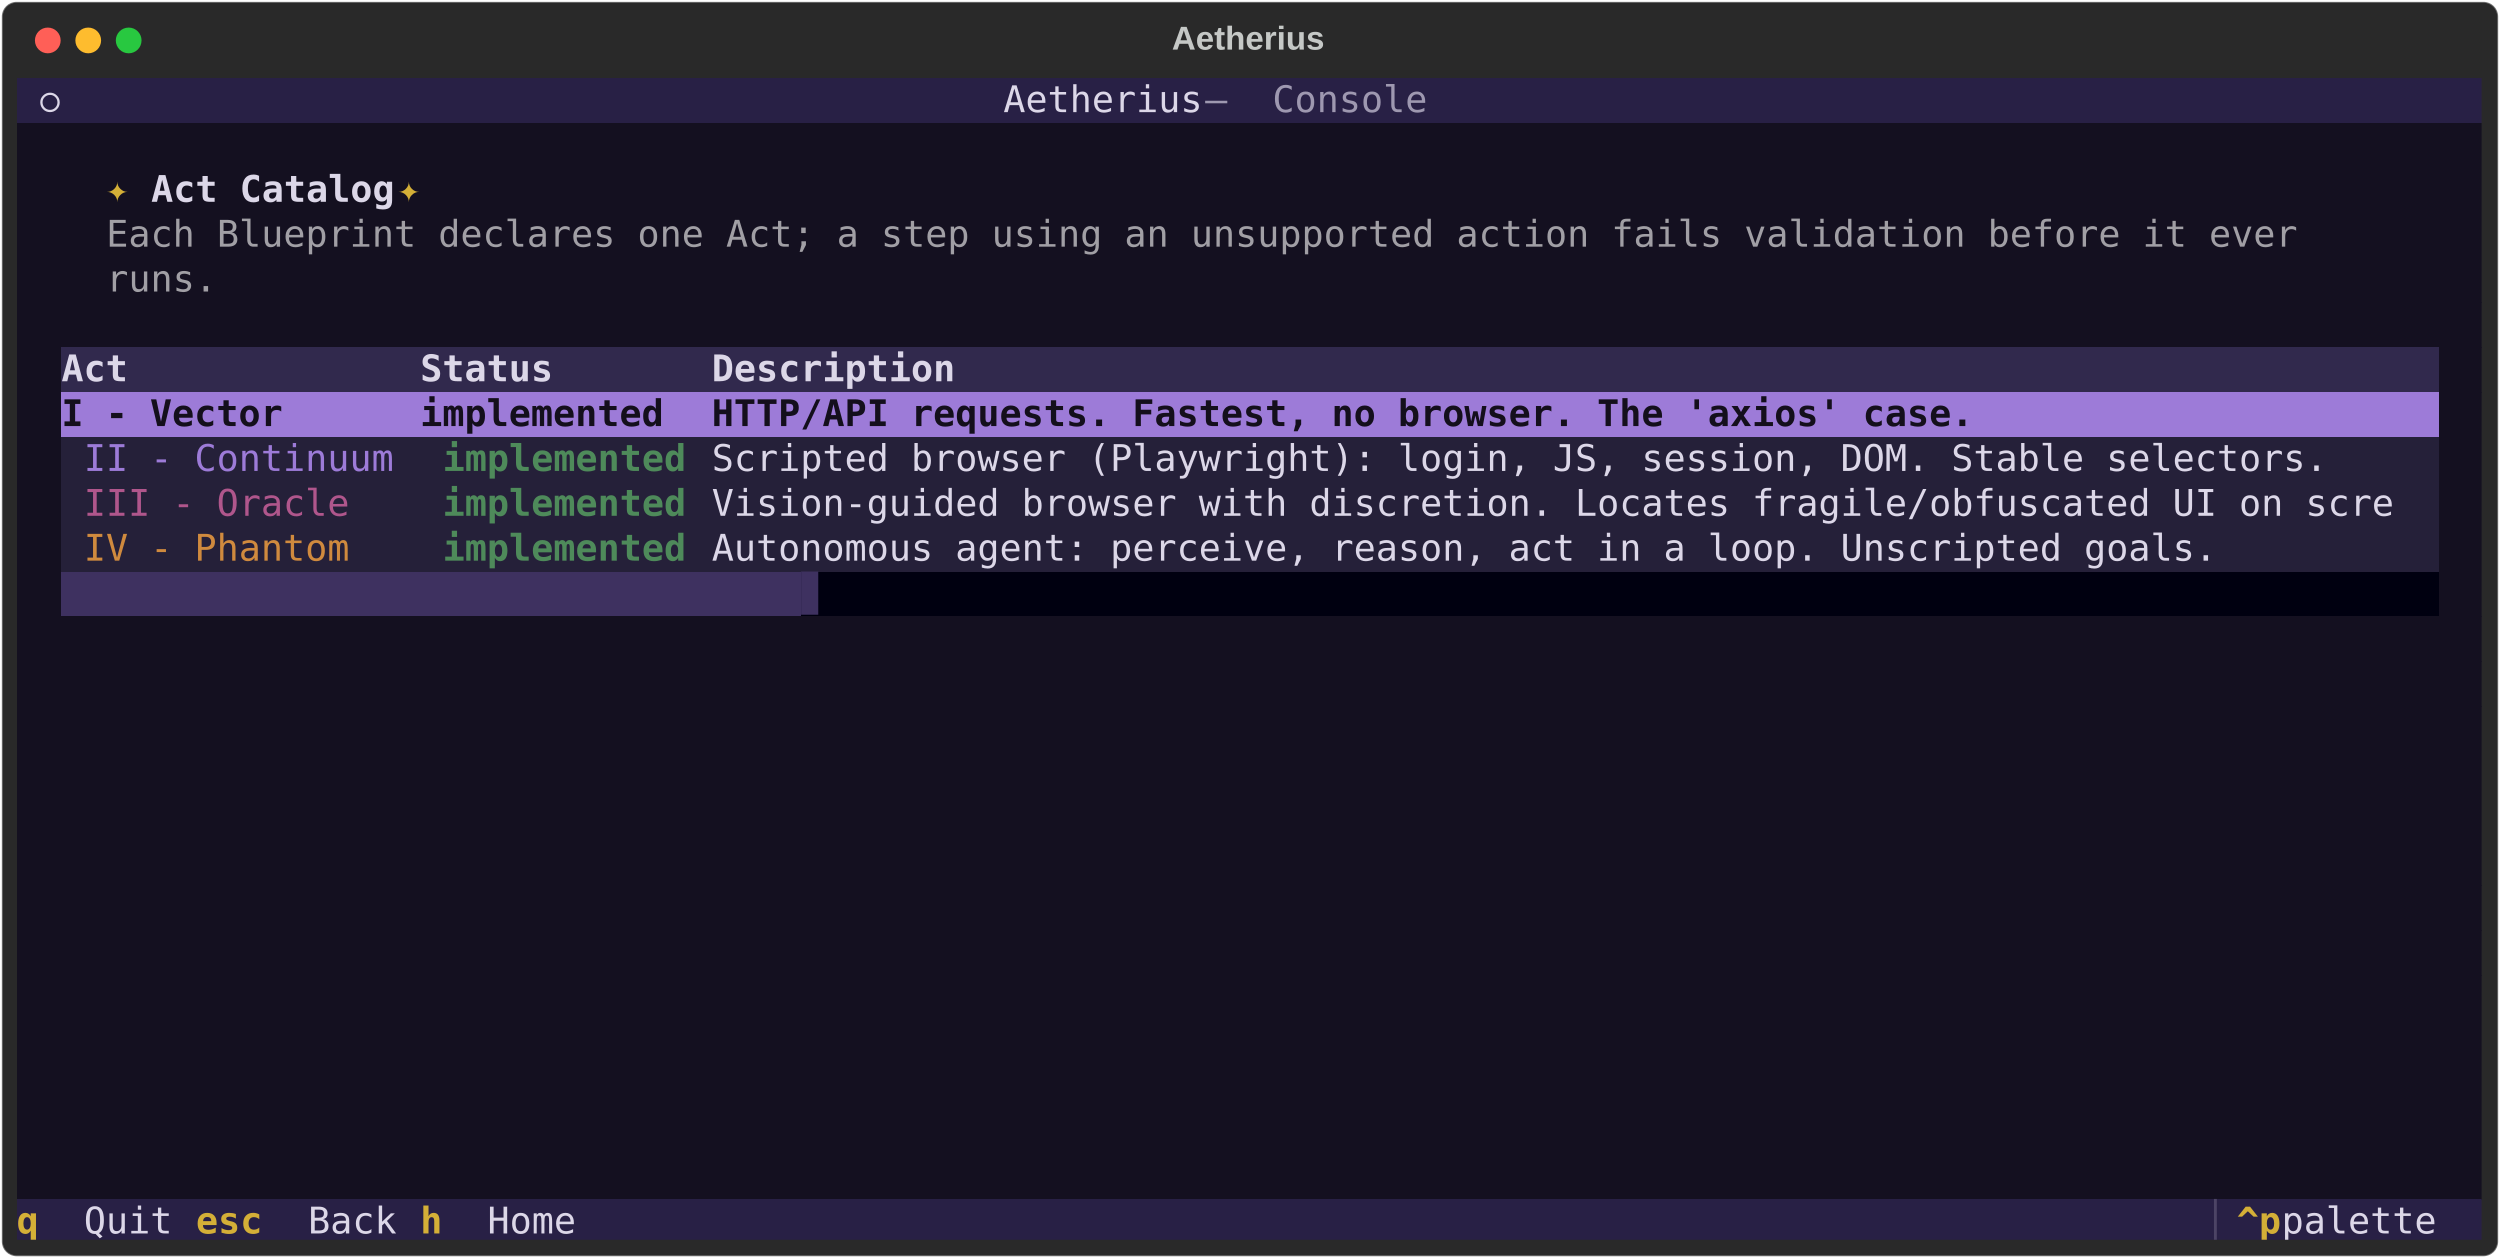
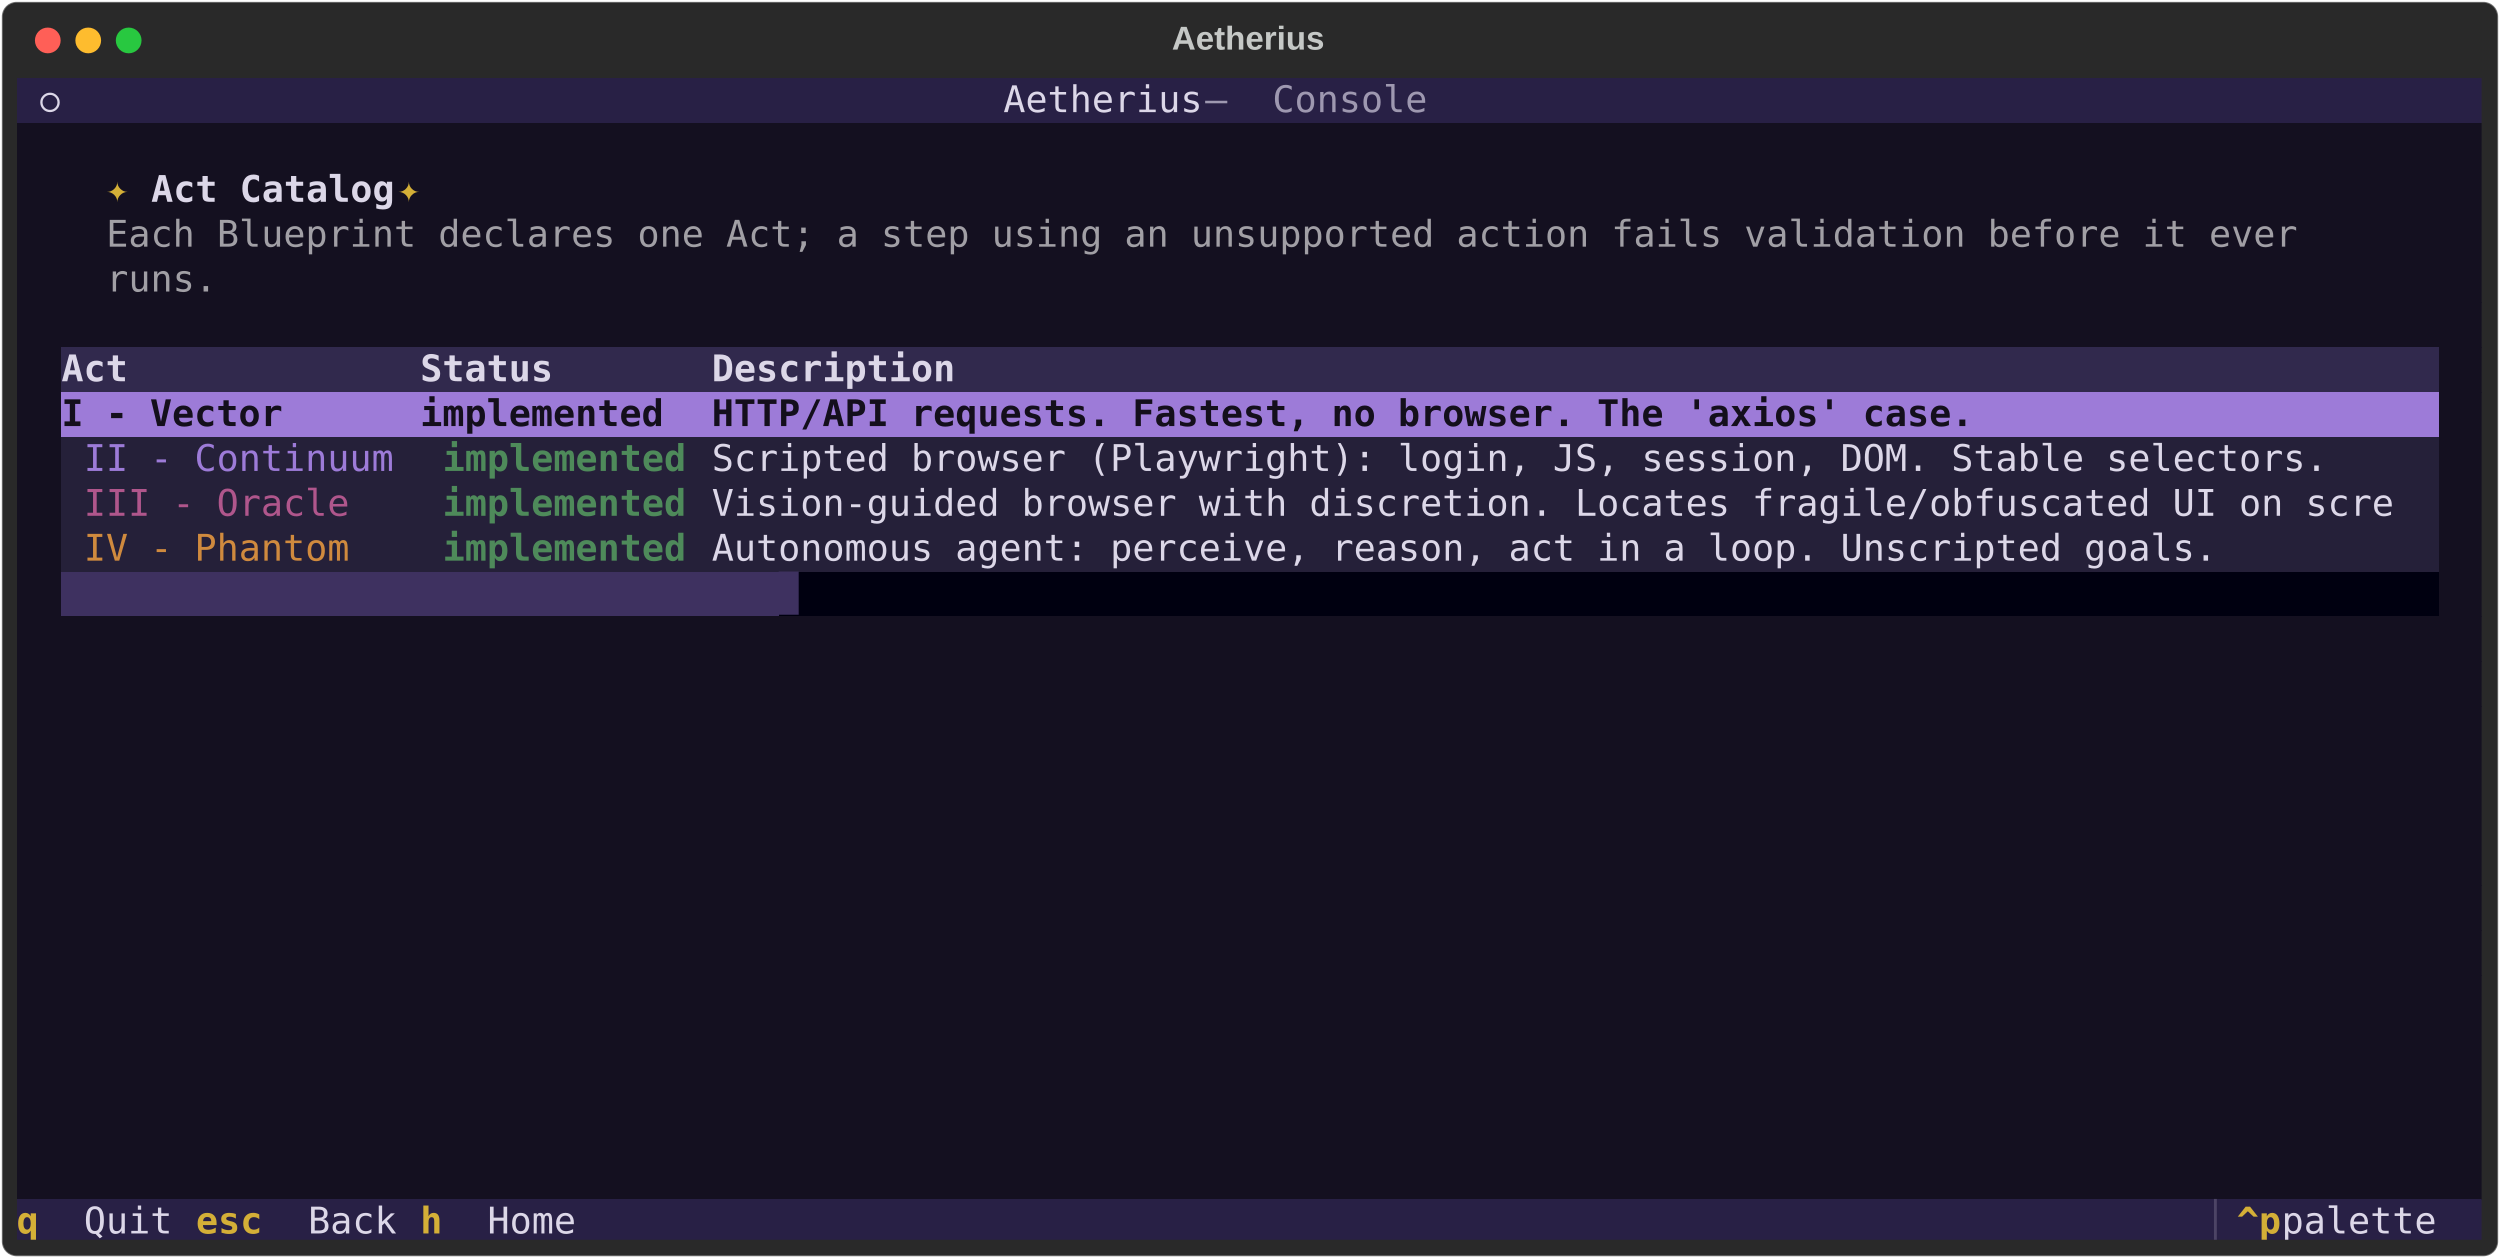
<svg xmlns="http://www.w3.org/2000/svg" class="rich-terminal" viewBox="0 0 1360 684.4">
  <style>

    
    

    .terminal-catalog-matrix {
        font-family: Fira Code, monospace;
        font-size: 20px;
        line-height: 24.4px;
        font-variant-east-asian: full-width;
    }

    .terminal-catalog-title {
        font-size: 18px;
        font-weight: bold;
        font-family: arial;
    }

    .terminal-catalog-r1 { fill: #c5c8c6 }
.terminal-catalog-r2 { fill: #dcd7e8 }
.terminal-catalog-r3 { fill: #9e98b0 }
.terminal-catalog-r4 { fill: #d4af37;font-weight: bold }
.terminal-catalog-r5 { fill: #dcd7e8;font-weight: bold }
.terminal-catalog-r6 { fill: #a19fa5 }
.terminal-catalog-r7 { fill: #140f1c;font-weight: bold }
.terminal-catalog-r8 { fill: #9d7bd8 }
.terminal-catalog-r9 { fill: #4e8a5a;font-weight: bold }
.terminal-catalog-r10 { fill: #b0568c }
.terminal-catalog-r11 { fill: #d08a3e }
.terminal-catalog-r12 { fill: #252039 }
.terminal-catalog-r13 { fill: #3e3160 }
.terminal-catalog-r14 { fill: #4c4465 }
    </style>
  <defs>
    <clipPath id="terminal-catalog-clip-terminal">
      <rect x="0" y="0" width="1341.0" height="633.4" />
    </clipPath>
    <clipPath id="terminal-catalog-line-0">
      <rect x="0" y="1.5" width="1342" height="24.65" />
    </clipPath>
    <clipPath id="terminal-catalog-line-1">
      <rect x="0" y="25.9" width="1342" height="24.65" />
    </clipPath>
    <clipPath id="terminal-catalog-line-2">
      <rect x="0" y="50.3" width="1342" height="24.65" />
    </clipPath>
    <clipPath id="terminal-catalog-line-3">
      <rect x="0" y="74.7" width="1342" height="24.65" />
    </clipPath>
    <clipPath id="terminal-catalog-line-4">
      <rect x="0" y="99.1" width="1342" height="24.65" />
    </clipPath>
    <clipPath id="terminal-catalog-line-5">
      <rect x="0" y="123.5" width="1342" height="24.65" />
    </clipPath>
    <clipPath id="terminal-catalog-line-6">
      <rect x="0" y="147.9" width="1342" height="24.65" />
    </clipPath>
    <clipPath id="terminal-catalog-line-7">
      <rect x="0" y="172.3" width="1342" height="24.65" />
    </clipPath>
    <clipPath id="terminal-catalog-line-8">
      <rect x="0" y="196.7" width="1342" height="24.65" />
    </clipPath>
    <clipPath id="terminal-catalog-line-9">
      <rect x="0" y="221.1" width="1342" height="24.65" />
    </clipPath>
    <clipPath id="terminal-catalog-line-10">
      <rect x="0" y="245.5" width="1342" height="24.65" />
    </clipPath>
    <clipPath id="terminal-catalog-line-11">
      <rect x="0" y="269.9" width="1342" height="24.65" />
    </clipPath>
    <clipPath id="terminal-catalog-line-12">
      <rect x="0" y="294.3" width="1342" height="24.65" />
    </clipPath>
    <clipPath id="terminal-catalog-line-13">
      <rect x="0" y="318.7" width="1342" height="24.65" />
    </clipPath>
    <clipPath id="terminal-catalog-line-14">
      <rect x="0" y="343.1" width="1342" height="24.65" />
    </clipPath>
    <clipPath id="terminal-catalog-line-15">
      <rect x="0" y="367.5" width="1342" height="24.65" />
    </clipPath>
    <clipPath id="terminal-catalog-line-16">
      <rect x="0" y="391.9" width="1342" height="24.65" />
    </clipPath>
    <clipPath id="terminal-catalog-line-17">
      <rect x="0" y="416.3" width="1342" height="24.65" />
    </clipPath>
    <clipPath id="terminal-catalog-line-18">
      <rect x="0" y="440.7" width="1342" height="24.65" />
    </clipPath>
    <clipPath id="terminal-catalog-line-19">
      <rect x="0" y="465.1" width="1342" height="24.65" />
    </clipPath>
    <clipPath id="terminal-catalog-line-20">
      <rect x="0" y="489.5" width="1342" height="24.65" />
    </clipPath>
    <clipPath id="terminal-catalog-line-21">
      <rect x="0" y="513.9" width="1342" height="24.65" />
    </clipPath>
    <clipPath id="terminal-catalog-line-22">
      <rect x="0" y="538.3" width="1342" height="24.65" />
    </clipPath>
    <clipPath id="terminal-catalog-line-23">
      <rect x="0" y="562.7" width="1342" height="24.65" />
    </clipPath>
    <clipPath id="terminal-catalog-line-24">
      <rect x="0" y="587.1" width="1342" height="24.65" />
    </clipPath>
  </defs>
  <rect fill="#292929" stroke="rgba(255,255,255,0.35)" stroke-width="1" x="1" y="1" width="1358" height="682.4" rx="8" />
  <text class="terminal-catalog-title" fill="#c5c8c6" text-anchor="middle" x="679" y="27">Aetherius</text>
  <g transform="translate(26,22)">
    <circle cx="0" cy="0" r="7" fill="#ff5f57" />
    <circle cx="22" cy="0" r="7" fill="#febc2e" />
    <circle cx="44" cy="0" r="7" fill="#28c840" />
  </g>
  <g transform="translate(9, 41)" clip-path="url(#terminal-catalog-clip-terminal)">
    <rect fill="#282045" x="0" y="1.5" width="12.2" height="24.65" shape-rendering="crispEdges" />
    <rect fill="#282045" x="12.2" y="1.5" width="12.2" height="24.65" shape-rendering="crispEdges" />
    <rect fill="#282045" x="24.4" y="1.5" width="61" height="24.65" shape-rendering="crispEdges" />
    <rect fill="#282045" x="85.4" y="1.5" width="12.2" height="24.65" shape-rendering="crispEdges" />
    <rect fill="#282045" x="97.6" y="1.5" width="439.2" height="24.65" shape-rendering="crispEdges" />
    <rect fill="#282045" x="536.8" y="1.5" width="109.8" height="24.65" shape-rendering="crispEdges" />
    <rect fill="#282045" x="646.6" y="1.5" width="36.6" height="24.65" shape-rendering="crispEdges" />
    <rect fill="#282045" x="683.2" y="1.5" width="85.4" height="24.65" shape-rendering="crispEdges" />
    <rect fill="#282045" x="768.6" y="1.5" width="451.4" height="24.65" shape-rendering="crispEdges" />
    <rect fill="#282045" x="1220" y="1.5" width="12.2" height="24.65" shape-rendering="crispEdges" />
    <rect fill="#282045" x="1232.2" y="1.5" width="0" height="24.65" shape-rendering="crispEdges" />
    <rect fill="#282045" x="1232.2" y="1.5" width="97.6" height="24.65" shape-rendering="crispEdges" />
    <rect fill="#282045" x="1329.8" y="1.5" width="12.2" height="24.65" shape-rendering="crispEdges" />
    <rect fill="#141020" x="0" y="25.9" width="24.4" height="24.65" shape-rendering="crispEdges" />
    <rect fill="#141020" x="24.4" y="25.9" width="1293.2" height="24.65" shape-rendering="crispEdges" />
    <rect fill="#141020" x="1317.6" y="25.9" width="24.4" height="24.65" shape-rendering="crispEdges" />
    <rect fill="#141020" x="0" y="50.3" width="24.4" height="24.65" shape-rendering="crispEdges" />
    <rect fill="#141020" x="24.4" y="50.3" width="24.4" height="24.65" shape-rendering="crispEdges" />
    <rect fill="#141020" x="48.8" y="50.3" width="24.4" height="24.65" shape-rendering="crispEdges" />
    <rect fill="#141020" x="73.2" y="50.3" width="134.2" height="24.65" shape-rendering="crispEdges" />
    <rect fill="#141020" x="207.4" y="50.3" width="24.4" height="24.65" shape-rendering="crispEdges" />
    <rect fill="#141020" x="231.8" y="50.3" width="1061.4" height="24.65" shape-rendering="crispEdges" />
    <rect fill="#141020" x="1293.2" y="50.3" width="24.4" height="24.65" shape-rendering="crispEdges" />
    <rect fill="#141020" x="1317.6" y="50.3" width="24.4" height="24.65" shape-rendering="crispEdges" />
    <rect fill="#141020" x="0" y="74.7" width="24.4" height="24.65" shape-rendering="crispEdges" />
    <rect fill="#141020" x="24.4" y="74.7" width="24.4" height="24.65" shape-rendering="crispEdges" />
    <rect fill="#141020" x="48.8" y="74.7" width="1207.8" height="24.65" shape-rendering="crispEdges" />
    <rect fill="#141020" x="1256.6" y="74.7" width="36.6" height="24.65" shape-rendering="crispEdges" />
    <rect fill="#141020" x="1293.2" y="74.7" width="24.4" height="24.65" shape-rendering="crispEdges" />
    <rect fill="#141020" x="1317.6" y="74.7" width="24.4" height="24.65" shape-rendering="crispEdges" />
    <rect fill="#141020" x="0" y="99.1" width="24.4" height="24.65" shape-rendering="crispEdges" />
    <rect fill="#141020" x="24.4" y="99.1" width="24.4" height="24.65" shape-rendering="crispEdges" />
    <rect fill="#141020" x="48.8" y="99.1" width="61" height="24.65" shape-rendering="crispEdges" />
    <rect fill="#141020" x="109.8" y="99.1" width="1183.4" height="24.65" shape-rendering="crispEdges" />
    <rect fill="#141020" x="1293.2" y="99.1" width="24.4" height="24.65" shape-rendering="crispEdges" />
    <rect fill="#141020" x="1317.6" y="99.1" width="24.4" height="24.65" shape-rendering="crispEdges" />
    <rect fill="#141020" x="0" y="123.5" width="24.4" height="24.65" shape-rendering="crispEdges" />
    <rect fill="#141020" x="24.4" y="123.5" width="1293.2" height="24.65" shape-rendering="crispEdges" />
    <rect fill="#141020" x="1317.6" y="123.5" width="24.4" height="24.65" shape-rendering="crispEdges" />
    <rect fill="#141020" x="0" y="147.9" width="24.4" height="24.65" shape-rendering="crispEdges" />
    <rect fill="#31294d" x="24.4" y="147.9" width="195.2" height="24.65" shape-rendering="crispEdges" />
    <rect fill="#31294d" x="219.6" y="147.9" width="158.6" height="24.65" shape-rendering="crispEdges" />
    <rect fill="#31294d" x="378.2" y="147.9" width="939.4" height="24.65" shape-rendering="crispEdges" />
    <rect fill="#141020" x="1317.6" y="147.9" width="24.4" height="24.65" shape-rendering="crispEdges" />
    <rect fill="#141020" x="0" y="172.3" width="24.4" height="24.65" shape-rendering="crispEdges" />
    <rect fill="#9d7bd8" x="24.4" y="172.3" width="195.2" height="24.65" shape-rendering="crispEdges" />
    <rect fill="#9d7bd8" x="219.6" y="172.3" width="158.6" height="24.65" shape-rendering="crispEdges" />
    <rect fill="#9d7bd8" x="378.2" y="172.3" width="939.4" height="24.65" shape-rendering="crispEdges" />
    <rect fill="#141020" x="1317.6" y="172.3" width="24.4" height="24.65" shape-rendering="crispEdges" />
    <rect fill="#141020" x="0" y="196.7" width="24.4" height="24.65" shape-rendering="crispEdges" />
    <rect fill="#252039" x="24.4" y="196.7" width="12.2" height="24.65" shape-rendering="crispEdges" />
    <rect fill="#252039" x="36.6" y="196.7" width="170.8" height="24.65" shape-rendering="crispEdges" />
    <rect fill="#252039" x="207.4" y="196.7" width="12.2" height="24.65" shape-rendering="crispEdges" />
    <rect fill="#252039" x="219.6" y="196.7" width="12.2" height="24.65" shape-rendering="crispEdges" />
    <rect fill="#252039" x="231.8" y="196.7" width="134.2" height="24.65" shape-rendering="crispEdges" />
    <rect fill="#252039" x="366" y="196.7" width="12.2" height="24.65" shape-rendering="crispEdges" />
    <rect fill="#252039" x="378.2" y="196.7" width="939.4" height="24.65" shape-rendering="crispEdges" />
    <rect fill="#141020" x="1317.6" y="196.7" width="24.4" height="24.65" shape-rendering="crispEdges" />
    <rect fill="#141020" x="0" y="221.1" width="24.4" height="24.65" shape-rendering="crispEdges" />
    <rect fill="#252039" x="24.4" y="221.1" width="12.2" height="24.65" shape-rendering="crispEdges" />
    <rect fill="#252039" x="36.6" y="221.1" width="146.4" height="24.65" shape-rendering="crispEdges" />
    <rect fill="#252039" x="183" y="221.1" width="36.6" height="24.65" shape-rendering="crispEdges" />
    <rect fill="#252039" x="219.6" y="221.1" width="12.2" height="24.65" shape-rendering="crispEdges" />
    <rect fill="#252039" x="231.8" y="221.1" width="134.2" height="24.65" shape-rendering="crispEdges" />
    <rect fill="#252039" x="366" y="221.1" width="12.2" height="24.65" shape-rendering="crispEdges" />
    <rect fill="#252039" x="378.2" y="221.1" width="939.4" height="24.65" shape-rendering="crispEdges" />
    <rect fill="#141020" x="1317.6" y="221.1" width="24.4" height="24.65" shape-rendering="crispEdges" />
    <rect fill="#141020" x="0" y="245.5" width="24.4" height="24.65" shape-rendering="crispEdges" />
    <rect fill="#252039" x="24.4" y="245.5" width="12.2" height="24.65" shape-rendering="crispEdges" />
    <rect fill="#252039" x="36.6" y="245.5" width="146.4" height="24.65" shape-rendering="crispEdges" />
    <rect fill="#252039" x="183" y="245.5" width="36.6" height="24.65" shape-rendering="crispEdges" />
    <rect fill="#252039" x="219.6" y="245.5" width="12.2" height="24.65" shape-rendering="crispEdges" />
    <rect fill="#252039" x="231.8" y="245.5" width="134.2" height="24.65" shape-rendering="crispEdges" />
    <rect fill="#252039" x="366" y="245.5" width="12.2" height="24.65" shape-rendering="crispEdges" />
    <rect fill="#252039" x="378.2" y="245.5" width="939.4" height="24.65" shape-rendering="crispEdges" />
    <rect fill="#141020" x="1317.6" y="245.5" width="24.4" height="24.65" shape-rendering="crispEdges" />
    <rect fill="#141020" x="0" y="269.9" width="24.4" height="24.65" shape-rendering="crispEdges" />
    <rect fill="#3e3160" x="24.4" y="269.9" width="12.2" height="24.65" shape-rendering="crispEdges" />
    <rect fill="#3e3160" x="36.6" y="269.9" width="12.2" height="24.65" shape-rendering="crispEdges" />
    <rect fill="#3e3160" x="48.8" y="269.9" width="12.2" height="24.65" shape-rendering="crispEdges" />
    <rect fill="#3e3160" x="61" y="269.9" width="12.2" height="24.65" shape-rendering="crispEdges" />
    <rect fill="#3e3160" x="73.2" y="269.9" width="12.2" height="24.65" shape-rendering="crispEdges" />
    <rect fill="#3e3160" x="85.4" y="269.9" width="12.2" height="24.65" shape-rendering="crispEdges" />
    <rect fill="#3e3160" x="97.6" y="269.9" width="12.2" height="24.65" shape-rendering="crispEdges" />
    <rect fill="#3e3160" x="109.8" y="269.9" width="12.2" height="24.65" shape-rendering="crispEdges" />
    <rect fill="#3e3160" x="122" y="269.9" width="12.2" height="24.65" shape-rendering="crispEdges" />
    <rect fill="#3e3160" x="134.2" y="269.9" width="12.2" height="24.65" shape-rendering="crispEdges" />
    <rect fill="#3e3160" x="146.4" y="269.9" width="12.2" height="24.65" shape-rendering="crispEdges" />
    <rect fill="#3e3160" x="158.6" y="269.9" width="12.2" height="24.65" shape-rendering="crispEdges" />
    <rect fill="#3e3160" x="170.8" y="269.9" width="12.2" height="24.65" shape-rendering="crispEdges" />
    <rect fill="#3e3160" x="183" y="269.9" width="12.2" height="24.65" shape-rendering="crispEdges" />
    <rect fill="#3e3160" x="195.2" y="269.9" width="12.2" height="24.65" shape-rendering="crispEdges" />
    <rect fill="#3e3160" x="207.4" y="269.9" width="12.2" height="24.65" shape-rendering="crispEdges" />
    <rect fill="#3e3160" x="219.6" y="269.9" width="12.2" height="24.65" shape-rendering="crispEdges" />
    <rect fill="#3e3160" x="231.8" y="269.9" width="12.2" height="24.65" shape-rendering="crispEdges" />
    <rect fill="#3e3160" x="244" y="269.9" width="12.2" height="24.65" shape-rendering="crispEdges" />
    <rect fill="#3e3160" x="256.2" y="269.9" width="12.2" height="24.65" shape-rendering="crispEdges" />
    <rect fill="#3e3160" x="268.4" y="269.9" width="12.2" height="24.65" shape-rendering="crispEdges" />
    <rect fill="#3e3160" x="280.6" y="269.9" width="12.2" height="24.65" shape-rendering="crispEdges" />
    <rect fill="#3e3160" x="292.8" y="269.9" width="12.2" height="24.65" shape-rendering="crispEdges" />
    <rect fill="#3e3160" x="305" y="269.9" width="12.2" height="24.65" shape-rendering="crispEdges" />
    <rect fill="#3e3160" x="317.2" y="269.9" width="12.2" height="24.65" shape-rendering="crispEdges" />
    <rect fill="#3e3160" x="329.4" y="269.9" width="12.2" height="24.65" shape-rendering="crispEdges" />
    <rect fill="#3e3160" x="341.6" y="269.9" width="12.2" height="24.65" shape-rendering="crispEdges" />
    <rect fill="#3e3160" x="353.8" y="269.9" width="12.2" height="24.65" shape-rendering="crispEdges" />
    <rect fill="#3e3160" x="366" y="269.9" width="12.2" height="24.65" shape-rendering="crispEdges" />
    <rect fill="#3e3160" x="378.2" y="269.9" width="12.2" height="24.65" shape-rendering="crispEdges" />
    <rect fill="#3e3160" x="390.4" y="269.9" width="12.2" height="24.65" shape-rendering="crispEdges" />
    <rect fill="#3e3160" x="402.6" y="269.9" width="12.2" height="24.65" shape-rendering="crispEdges" />
-     <rect fill="#3e3160" x="414.8" y="269.9" width="12.2" height="24.65" shape-rendering="crispEdges" />
+     <rect fill="#000010" x="414.8" y="269.9" width="12.2" height="24.65" shape-rendering="crispEdges" />
    <rect fill="#000010" x="427" y="269.9" width="12.2" height="24.65" shape-rendering="crispEdges" />
    <rect fill="#000010" x="439.2" y="269.9" width="12.2" height="24.65" shape-rendering="crispEdges" />
    <rect fill="#000010" x="451.4" y="269.9" width="12.2" height="24.65" shape-rendering="crispEdges" />
    <rect fill="#000010" x="463.6" y="269.9" width="12.2" height="24.65" shape-rendering="crispEdges" />
    <rect fill="#000010" x="475.8" y="269.9" width="12.2" height="24.65" shape-rendering="crispEdges" />
    <rect fill="#000010" x="488" y="269.9" width="12.2" height="24.65" shape-rendering="crispEdges" />
    <rect fill="#000010" x="500.2" y="269.9" width="12.2" height="24.65" shape-rendering="crispEdges" />
    <rect fill="#000010" x="512.4" y="269.9" width="12.2" height="24.65" shape-rendering="crispEdges" />
    <rect fill="#000010" x="524.6" y="269.9" width="12.2" height="24.65" shape-rendering="crispEdges" />
    <rect fill="#000010" x="536.8" y="269.9" width="12.2" height="24.65" shape-rendering="crispEdges" />
    <rect fill="#000010" x="549" y="269.9" width="12.2" height="24.65" shape-rendering="crispEdges" />
    <rect fill="#000010" x="561.2" y="269.9" width="12.2" height="24.65" shape-rendering="crispEdges" />
    <rect fill="#000010" x="573.4" y="269.9" width="12.2" height="24.65" shape-rendering="crispEdges" />
    <rect fill="#000010" x="585.6" y="269.9" width="12.2" height="24.65" shape-rendering="crispEdges" />
    <rect fill="#000010" x="597.8" y="269.9" width="12.2" height="24.65" shape-rendering="crispEdges" />
    <rect fill="#000010" x="610" y="269.9" width="12.2" height="24.65" shape-rendering="crispEdges" />
    <rect fill="#000010" x="622.2" y="269.9" width="12.2" height="24.65" shape-rendering="crispEdges" />
    <rect fill="#000010" x="634.4" y="269.9" width="12.2" height="24.65" shape-rendering="crispEdges" />
    <rect fill="#000010" x="646.6" y="269.9" width="12.2" height="24.65" shape-rendering="crispEdges" />
    <rect fill="#000010" x="658.8" y="269.9" width="12.2" height="24.65" shape-rendering="crispEdges" />
    <rect fill="#000010" x="671" y="269.9" width="12.2" height="24.65" shape-rendering="crispEdges" />
    <rect fill="#000010" x="683.2" y="269.9" width="12.2" height="24.65" shape-rendering="crispEdges" />
    <rect fill="#000010" x="695.4" y="269.9" width="12.2" height="24.65" shape-rendering="crispEdges" />
    <rect fill="#000010" x="707.6" y="269.9" width="12.2" height="24.65" shape-rendering="crispEdges" />
    <rect fill="#000010" x="719.8" y="269.9" width="12.2" height="24.65" shape-rendering="crispEdges" />
    <rect fill="#000010" x="732" y="269.9" width="12.2" height="24.65" shape-rendering="crispEdges" />
    <rect fill="#000010" x="744.2" y="269.9" width="12.2" height="24.65" shape-rendering="crispEdges" />
    <rect fill="#000010" x="756.4" y="269.9" width="12.2" height="24.65" shape-rendering="crispEdges" />
    <rect fill="#000010" x="768.6" y="269.9" width="12.2" height="24.65" shape-rendering="crispEdges" />
    <rect fill="#000010" x="780.8" y="269.9" width="12.2" height="24.65" shape-rendering="crispEdges" />
    <rect fill="#000010" x="793" y="269.9" width="12.2" height="24.65" shape-rendering="crispEdges" />
    <rect fill="#000010" x="805.2" y="269.9" width="12.2" height="24.65" shape-rendering="crispEdges" />
    <rect fill="#000010" x="817.4" y="269.9" width="12.2" height="24.65" shape-rendering="crispEdges" />
    <rect fill="#000010" x="829.6" y="269.9" width="12.2" height="24.65" shape-rendering="crispEdges" />
    <rect fill="#000010" x="841.8" y="269.9" width="12.2" height="24.65" shape-rendering="crispEdges" />
    <rect fill="#000010" x="854" y="269.9" width="12.2" height="24.65" shape-rendering="crispEdges" />
    <rect fill="#000010" x="866.2" y="269.9" width="12.2" height="24.65" shape-rendering="crispEdges" />
    <rect fill="#000010" x="878.4" y="269.9" width="12.2" height="24.65" shape-rendering="crispEdges" />
    <rect fill="#000010" x="890.6" y="269.9" width="12.2" height="24.65" shape-rendering="crispEdges" />
    <rect fill="#000010" x="902.8" y="269.9" width="12.2" height="24.65" shape-rendering="crispEdges" />
    <rect fill="#000010" x="915" y="269.9" width="12.2" height="24.65" shape-rendering="crispEdges" />
    <rect fill="#000010" x="927.2" y="269.9" width="12.2" height="24.65" shape-rendering="crispEdges" />
    <rect fill="#000010" x="939.4" y="269.9" width="12.2" height="24.65" shape-rendering="crispEdges" />
    <rect fill="#000010" x="951.6" y="269.9" width="12.2" height="24.65" shape-rendering="crispEdges" />
    <rect fill="#000010" x="963.8" y="269.9" width="12.2" height="24.65" shape-rendering="crispEdges" />
    <rect fill="#000010" x="976" y="269.9" width="12.2" height="24.65" shape-rendering="crispEdges" />
    <rect fill="#000010" x="988.2" y="269.9" width="12.2" height="24.65" shape-rendering="crispEdges" />
    <rect fill="#000010" x="1000.4" y="269.9" width="12.2" height="24.65" shape-rendering="crispEdges" />
    <rect fill="#000010" x="1012.6" y="269.9" width="12.2" height="24.65" shape-rendering="crispEdges" />
    <rect fill="#000010" x="1024.8" y="269.9" width="12.2" height="24.65" shape-rendering="crispEdges" />
    <rect fill="#000010" x="1037" y="269.9" width="12.2" height="24.65" shape-rendering="crispEdges" />
    <rect fill="#000010" x="1049.2" y="269.9" width="12.2" height="24.65" shape-rendering="crispEdges" />
    <rect fill="#000010" x="1061.4" y="269.9" width="12.2" height="24.65" shape-rendering="crispEdges" />
    <rect fill="#000010" x="1073.6" y="269.9" width="12.2" height="24.65" shape-rendering="crispEdges" />
    <rect fill="#000010" x="1085.8" y="269.9" width="12.2" height="24.65" shape-rendering="crispEdges" />
    <rect fill="#000010" x="1098" y="269.9" width="12.2" height="24.65" shape-rendering="crispEdges" />
    <rect fill="#000010" x="1110.2" y="269.9" width="12.2" height="24.65" shape-rendering="crispEdges" />
    <rect fill="#000010" x="1122.4" y="269.9" width="12.2" height="24.65" shape-rendering="crispEdges" />
    <rect fill="#000010" x="1134.6" y="269.9" width="12.2" height="24.65" shape-rendering="crispEdges" />
    <rect fill="#000010" x="1146.8" y="269.9" width="12.2" height="24.65" shape-rendering="crispEdges" />
    <rect fill="#000010" x="1159" y="269.9" width="12.2" height="24.65" shape-rendering="crispEdges" />
    <rect fill="#000010" x="1171.2" y="269.9" width="12.2" height="24.65" shape-rendering="crispEdges" />
    <rect fill="#000010" x="1183.4" y="269.9" width="12.2" height="24.65" shape-rendering="crispEdges" />
    <rect fill="#000010" x="1195.6" y="269.9" width="12.2" height="24.65" shape-rendering="crispEdges" />
    <rect fill="#000010" x="1207.8" y="269.9" width="12.2" height="24.65" shape-rendering="crispEdges" />
    <rect fill="#000010" x="1220" y="269.9" width="12.2" height="24.65" shape-rendering="crispEdges" />
    <rect fill="#000010" x="1232.2" y="269.9" width="12.2" height="24.65" shape-rendering="crispEdges" />
    <rect fill="#000010" x="1244.4" y="269.9" width="12.2" height="24.65" shape-rendering="crispEdges" />
    <rect fill="#000010" x="1256.6" y="269.9" width="12.2" height="24.65" shape-rendering="crispEdges" />
    <rect fill="#000010" x="1268.8" y="269.9" width="12.2" height="24.65" shape-rendering="crispEdges" />
    <rect fill="#000010" x="1281" y="269.9" width="12.2" height="24.65" shape-rendering="crispEdges" />
    <rect fill="#000010" x="1293.2" y="269.9" width="12.2" height="24.65" shape-rendering="crispEdges" />
    <rect fill="#000010" x="1305.4" y="269.9" width="12.2" height="24.65" shape-rendering="crispEdges" />
    <rect fill="#141020" x="1317.6" y="269.9" width="24.4" height="24.65" shape-rendering="crispEdges" />
    <rect fill="#141020" x="0" y="294.3" width="24.4" height="24.65" shape-rendering="crispEdges" />
    <rect fill="#141020" x="24.4" y="294.3" width="1293.2" height="24.65" shape-rendering="crispEdges" />
    <rect fill="#141020" x="1317.6" y="294.3" width="24.4" height="24.65" shape-rendering="crispEdges" />
    <rect fill="#141020" x="0" y="318.7" width="24.4" height="24.65" shape-rendering="crispEdges" />
    <rect fill="#141020" x="24.4" y="318.7" width="1293.2" height="24.65" shape-rendering="crispEdges" />
    <rect fill="#141020" x="1317.6" y="318.7" width="24.4" height="24.65" shape-rendering="crispEdges" />
    <rect fill="#141020" x="0" y="343.1" width="24.4" height="24.65" shape-rendering="crispEdges" />
    <rect fill="#141020" x="24.4" y="343.1" width="1293.2" height="24.65" shape-rendering="crispEdges" />
    <rect fill="#141020" x="1317.6" y="343.1" width="24.4" height="24.65" shape-rendering="crispEdges" />
    <rect fill="#141020" x="0" y="367.5" width="24.4" height="24.65" shape-rendering="crispEdges" />
    <rect fill="#141020" x="24.4" y="367.5" width="1293.2" height="24.65" shape-rendering="crispEdges" />
    <rect fill="#141020" x="1317.6" y="367.5" width="24.4" height="24.65" shape-rendering="crispEdges" />
    <rect fill="#141020" x="0" y="391.9" width="24.4" height="24.65" shape-rendering="crispEdges" />
    <rect fill="#141020" x="24.4" y="391.9" width="1293.2" height="24.65" shape-rendering="crispEdges" />
    <rect fill="#141020" x="1317.6" y="391.9" width="24.4" height="24.65" shape-rendering="crispEdges" />
    <rect fill="#141020" x="0" y="416.3" width="24.4" height="24.65" shape-rendering="crispEdges" />
    <rect fill="#141020" x="24.4" y="416.3" width="1293.2" height="24.65" shape-rendering="crispEdges" />
    <rect fill="#141020" x="1317.6" y="416.3" width="24.4" height="24.65" shape-rendering="crispEdges" />
    <rect fill="#141020" x="0" y="440.7" width="24.4" height="24.65" shape-rendering="crispEdges" />
    <rect fill="#141020" x="24.4" y="440.7" width="1293.2" height="24.65" shape-rendering="crispEdges" />
    <rect fill="#141020" x="1317.6" y="440.7" width="24.4" height="24.65" shape-rendering="crispEdges" />
    <rect fill="#141020" x="0" y="465.1" width="24.4" height="24.65" shape-rendering="crispEdges" />
    <rect fill="#141020" x="24.4" y="465.1" width="1293.2" height="24.65" shape-rendering="crispEdges" />
    <rect fill="#141020" x="1317.6" y="465.1" width="24.4" height="24.65" shape-rendering="crispEdges" />
    <rect fill="#141020" x="0" y="489.5" width="24.4" height="24.65" shape-rendering="crispEdges" />
    <rect fill="#141020" x="24.4" y="489.5" width="1293.2" height="24.65" shape-rendering="crispEdges" />
    <rect fill="#141020" x="1317.6" y="489.5" width="24.4" height="24.65" shape-rendering="crispEdges" />
    <rect fill="#141020" x="0" y="513.9" width="24.4" height="24.65" shape-rendering="crispEdges" />
    <rect fill="#141020" x="24.4" y="513.9" width="1293.2" height="24.65" shape-rendering="crispEdges" />
    <rect fill="#141020" x="1317.6" y="513.9" width="24.4" height="24.65" shape-rendering="crispEdges" />
    <rect fill="#141020" x="0" y="538.3" width="24.4" height="24.65" shape-rendering="crispEdges" />
    <rect fill="#141020" x="24.4" y="538.3" width="1293.2" height="24.65" shape-rendering="crispEdges" />
    <rect fill="#141020" x="1317.6" y="538.3" width="24.4" height="24.65" shape-rendering="crispEdges" />
    <rect fill="#141020" x="0" y="562.7" width="24.4" height="24.65" shape-rendering="crispEdges" />
    <rect fill="#141020" x="24.4" y="562.7" width="1293.2" height="24.65" shape-rendering="crispEdges" />
    <rect fill="#141020" x="1317.6" y="562.7" width="24.4" height="24.65" shape-rendering="crispEdges" />
    <rect fill="#141020" x="0" y="587.1" width="24.4" height="24.65" shape-rendering="crispEdges" />
    <rect fill="#141020" x="24.4" y="587.1" width="1293.2" height="24.65" shape-rendering="crispEdges" />
    <rect fill="#141020" x="1317.6" y="587.1" width="24.4" height="24.65" shape-rendering="crispEdges" />
    <rect fill="#282045" x="0" y="611.5" width="36.6" height="24.65" shape-rendering="crispEdges" />
    <rect fill="#282045" x="36.6" y="611.5" width="61" height="24.65" shape-rendering="crispEdges" />
    <rect fill="#282045" x="97.6" y="611.5" width="61" height="24.65" shape-rendering="crispEdges" />
    <rect fill="#282045" x="158.6" y="611.5" width="61" height="24.65" shape-rendering="crispEdges" />
    <rect fill="#282045" x="219.6" y="611.5" width="36.6" height="24.65" shape-rendering="crispEdges" />
    <rect fill="#282045" x="256.2" y="611.5" width="61" height="24.65" shape-rendering="crispEdges" />
    <rect fill="#282045" x="317.2" y="611.5" width="878.4" height="24.65" shape-rendering="crispEdges" />
    <rect fill="#282045" x="1195.6" y="611.5" width="12.2" height="24.65" shape-rendering="crispEdges" />
    <rect fill="#282045" x="1207.8" y="611.5" width="24.4" height="24.65" shape-rendering="crispEdges" />
    <rect fill="#282045" x="1232.2" y="611.5" width="97.6" height="24.65" shape-rendering="crispEdges" />
    <rect fill="#282045" x="1329.8" y="611.5" width="12.2" height="24.65" shape-rendering="crispEdges" />
    <g class="terminal-catalog-matrix">
      <text class="terminal-catalog-r2" x="12.2" y="20" textLength="12.2" clip-path="url(#terminal-catalog-line-0)">⭘</text>
      <text class="terminal-catalog-r2" x="536.8" y="20" textLength="109.8" clip-path="url(#terminal-catalog-line-0)">Aetherius</text>
      <text class="terminal-catalog-r3" x="646.6" y="20" textLength="36.6" clip-path="url(#terminal-catalog-line-0)"> — </text>
      <text class="terminal-catalog-r3" x="683.2" y="20" textLength="85.4" clip-path="url(#terminal-catalog-line-0)">Console</text>
      <text class="terminal-catalog-r1" x="1342" y="20" textLength="12.2" clip-path="url(#terminal-catalog-line-0)">
</text>
      <text class="terminal-catalog-r1" x="1342" y="44.4" textLength="12.2" clip-path="url(#terminal-catalog-line-1)">
</text>
      <text class="terminal-catalog-r4" x="48.8" y="68.8" textLength="24.4" clip-path="url(#terminal-catalog-line-2)">✦ </text>
      <text class="terminal-catalog-r5" x="73.2" y="68.8" textLength="134.2" clip-path="url(#terminal-catalog-line-2)">Act Catalog</text>
      <text class="terminal-catalog-r4" x="207.4" y="68.8" textLength="24.4" clip-path="url(#terminal-catalog-line-2)"> ✦</text>
      <text class="terminal-catalog-r1" x="1342" y="68.8" textLength="12.2" clip-path="url(#terminal-catalog-line-2)">
</text>
      <text class="terminal-catalog-r6" x="48.8" y="93.2" textLength="1207.8" clip-path="url(#terminal-catalog-line-3)">Each Blueprint declares one Act; a step using an unsupported action fails validation before it ever</text>
      <text class="terminal-catalog-r1" x="1342" y="93.2" textLength="12.2" clip-path="url(#terminal-catalog-line-3)">
</text>
      <text class="terminal-catalog-r6" x="48.8" y="117.6" textLength="61" clip-path="url(#terminal-catalog-line-4)">runs.</text>
      <text class="terminal-catalog-r1" x="1342" y="117.6" textLength="12.2" clip-path="url(#terminal-catalog-line-4)">
</text>
      <text class="terminal-catalog-r1" x="1342" y="142" textLength="12.2" clip-path="url(#terminal-catalog-line-5)">
</text>
      <text class="terminal-catalog-r5" x="24.4" y="166.4" textLength="195.2" clip-path="url(#terminal-catalog-line-6)"> Act            </text>
      <text class="terminal-catalog-r5" x="219.6" y="166.4" textLength="158.6" clip-path="url(#terminal-catalog-line-6)"> Status      </text>
      <text class="terminal-catalog-r5" x="378.2" y="166.4" textLength="939.4" clip-path="url(#terminal-catalog-line-6)"> Description                                                                 </text>
      <text class="terminal-catalog-r1" x="1342" y="166.4" textLength="12.2" clip-path="url(#terminal-catalog-line-6)">
</text>
      <text class="terminal-catalog-r7" x="24.4" y="190.8" textLength="195.2" clip-path="url(#terminal-catalog-line-7)"> I - Vector     </text>
      <text class="terminal-catalog-r7" x="219.6" y="190.8" textLength="158.6" clip-path="url(#terminal-catalog-line-7)"> implemented </text>
      <text class="terminal-catalog-r7" x="378.2" y="190.8" textLength="939.4" clip-path="url(#terminal-catalog-line-7)"> HTTP/API requests. Fastest, no browser. The 'axios' case.                   </text>
      <text class="terminal-catalog-r1" x="1342" y="190.8" textLength="12.2" clip-path="url(#terminal-catalog-line-7)">
</text>
      <text class="terminal-catalog-r8" x="36.6" y="215.2" textLength="170.8" clip-path="url(#terminal-catalog-line-8)">II - Continuum</text>
      <text class="terminal-catalog-r9" x="231.8" y="215.2" textLength="134.2" clip-path="url(#terminal-catalog-line-8)">implemented</text>
      <text class="terminal-catalog-r2" x="378.2" y="215.2" textLength="939.4" clip-path="url(#terminal-catalog-line-8)"> Scripted browser (Playwright): login, JS, session, DOM. Stable selectors.   </text>
      <text class="terminal-catalog-r1" x="1342" y="215.2" textLength="12.2" clip-path="url(#terminal-catalog-line-8)">
</text>
      <text class="terminal-catalog-r10" x="36.6" y="239.6" textLength="146.4" clip-path="url(#terminal-catalog-line-9)">III - Oracle</text>
      <text class="terminal-catalog-r9" x="231.8" y="239.6" textLength="134.2" clip-path="url(#terminal-catalog-line-9)">implemented</text>
      <text class="terminal-catalog-r2" x="378.2" y="239.6" textLength="939.4" clip-path="url(#terminal-catalog-line-9)"> Vision-guided browser with discretion. Locates fragile/obfuscated UI on scre</text>
      <text class="terminal-catalog-r1" x="1342" y="239.6" textLength="12.2" clip-path="url(#terminal-catalog-line-9)">
</text>
      <text class="terminal-catalog-r11" x="36.6" y="264" textLength="146.4" clip-path="url(#terminal-catalog-line-10)">IV - Phantom</text>
      <text class="terminal-catalog-r9" x="231.8" y="264" textLength="134.2" clip-path="url(#terminal-catalog-line-10)">implemented</text>
      <text class="terminal-catalog-r2" x="378.2" y="264" textLength="939.4" clip-path="url(#terminal-catalog-line-10)"> Autonomous agent: perceive, reason, act in a loop. Unscripted goals.        </text>
      <text class="terminal-catalog-r1" x="1342" y="264" textLength="12.2" clip-path="url(#terminal-catalog-line-10)">
</text>
-       <text class="terminal-catalog-r13" x="427" y="288.4" textLength="12.2" clip-path="url(#terminal-catalog-line-11)">▊</text>
+       <text class="terminal-catalog-r13" x="414.8" y="288.4" textLength="12.2" clip-path="url(#terminal-catalog-line-11)">▉</text>
      <text class="terminal-catalog-r1" x="1342" y="288.4" textLength="12.2" clip-path="url(#terminal-catalog-line-11)">
</text>
      <text class="terminal-catalog-r1" x="1342" y="312.8" textLength="12.2" clip-path="url(#terminal-catalog-line-12)">
</text>
      <text class="terminal-catalog-r1" x="1342" y="337.2" textLength="12.2" clip-path="url(#terminal-catalog-line-13)">
</text>
      <text class="terminal-catalog-r1" x="1342" y="361.6" textLength="12.2" clip-path="url(#terminal-catalog-line-14)">
</text>
      <text class="terminal-catalog-r1" x="1342" y="386" textLength="12.2" clip-path="url(#terminal-catalog-line-15)">
</text>
      <text class="terminal-catalog-r1" x="1342" y="410.4" textLength="12.2" clip-path="url(#terminal-catalog-line-16)">
</text>
      <text class="terminal-catalog-r1" x="1342" y="434.8" textLength="12.2" clip-path="url(#terminal-catalog-line-17)">
</text>
      <text class="terminal-catalog-r1" x="1342" y="459.2" textLength="12.2" clip-path="url(#terminal-catalog-line-18)">
</text>
      <text class="terminal-catalog-r1" x="1342" y="483.6" textLength="12.2" clip-path="url(#terminal-catalog-line-19)">
</text>
      <text class="terminal-catalog-r1" x="1342" y="508" textLength="12.2" clip-path="url(#terminal-catalog-line-20)">
</text>
      <text class="terminal-catalog-r1" x="1342" y="532.4" textLength="12.2" clip-path="url(#terminal-catalog-line-21)">
</text>
      <text class="terminal-catalog-r1" x="1342" y="556.8" textLength="12.2" clip-path="url(#terminal-catalog-line-22)">
</text>
      <text class="terminal-catalog-r1" x="1342" y="581.2" textLength="12.2" clip-path="url(#terminal-catalog-line-23)">
</text>
      <text class="terminal-catalog-r1" x="1342" y="605.6" textLength="12.2" clip-path="url(#terminal-catalog-line-24)">
</text>
      <text class="terminal-catalog-r4" x="0" y="630" textLength="36.6" clip-path="url(#terminal-catalog-line-25)"> q </text>
      <text class="terminal-catalog-r2" x="36.6" y="630" textLength="61" clip-path="url(#terminal-catalog-line-25)">Quit </text>
      <text class="terminal-catalog-r4" x="97.6" y="630" textLength="61" clip-path="url(#terminal-catalog-line-25)"> esc </text>
      <text class="terminal-catalog-r2" x="158.6" y="630" textLength="61" clip-path="url(#terminal-catalog-line-25)">Back </text>
      <text class="terminal-catalog-r4" x="219.6" y="630" textLength="36.6" clip-path="url(#terminal-catalog-line-25)"> h </text>
      <text class="terminal-catalog-r2" x="256.2" y="630" textLength="61" clip-path="url(#terminal-catalog-line-25)">Home </text>
      <text class="terminal-catalog-r14" x="1195.6" y="630" textLength="12.2" clip-path="url(#terminal-catalog-line-25)">▏</text>
      <text class="terminal-catalog-r4" x="1207.8" y="630" textLength="24.4" clip-path="url(#terminal-catalog-line-25)">^p</text>
      <text class="terminal-catalog-r2" x="1232.2" y="630" textLength="97.6" clip-path="url(#terminal-catalog-line-25)"> palette</text>
    </g>
  </g>
</svg>
